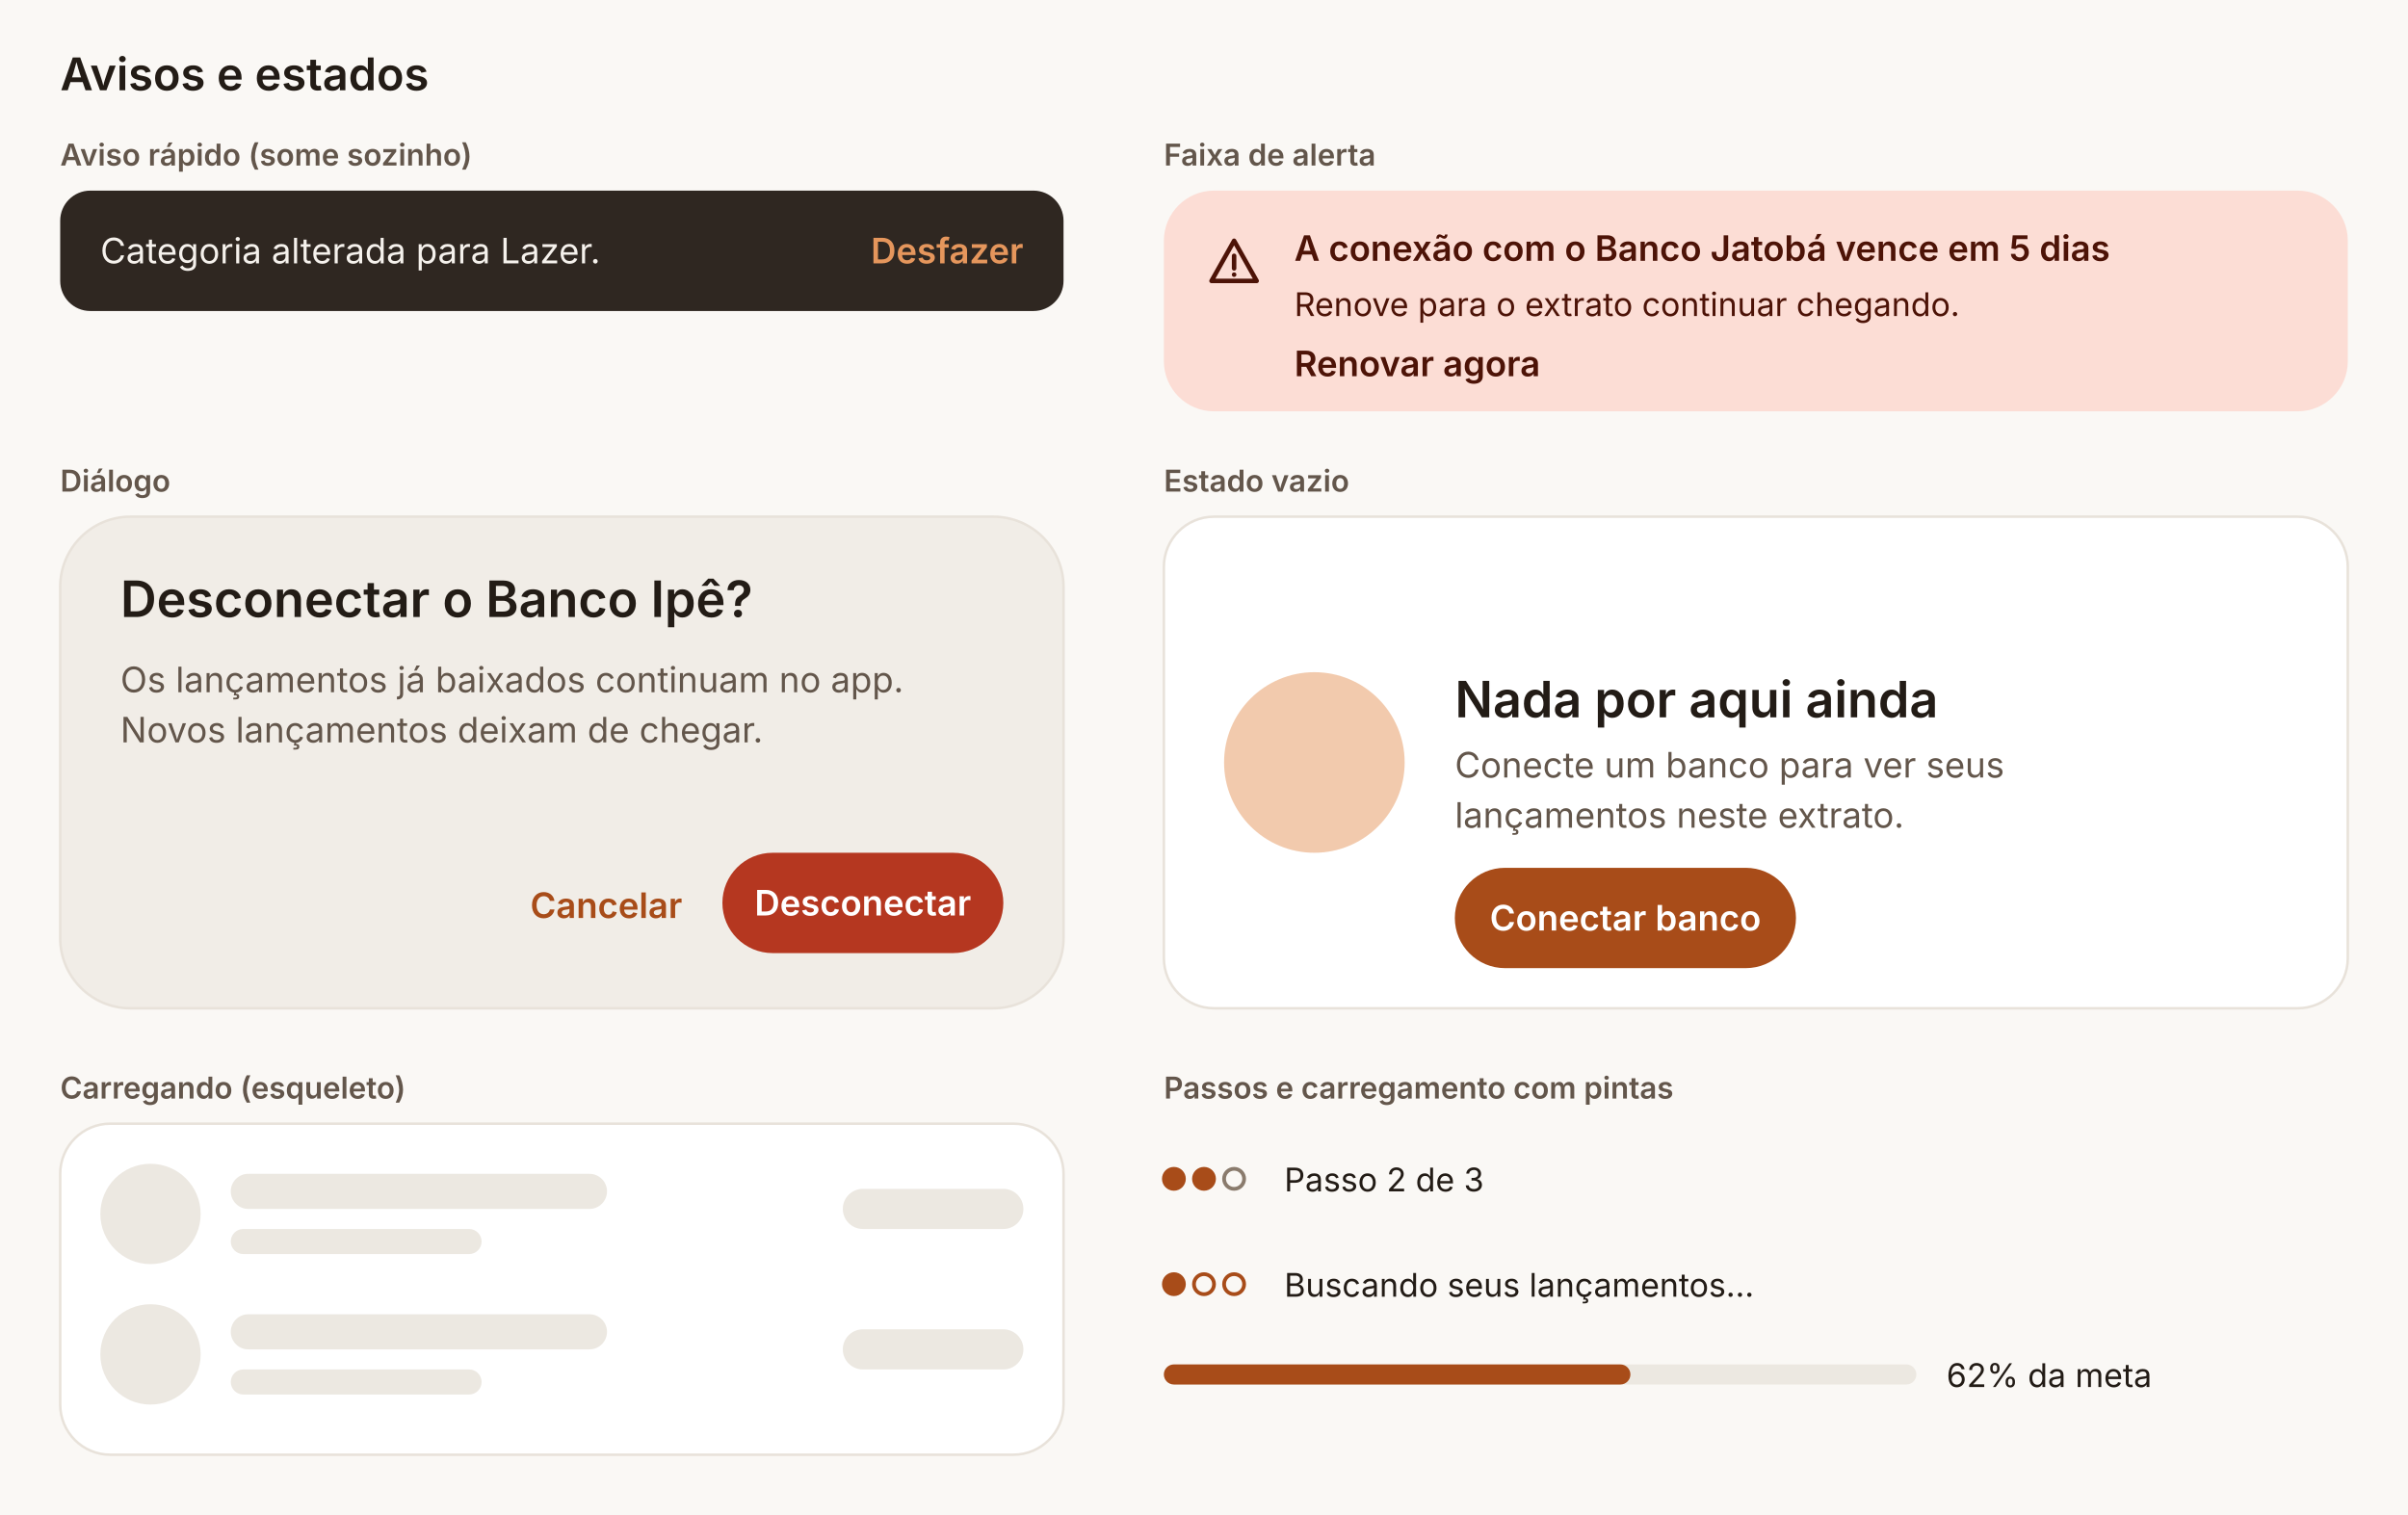
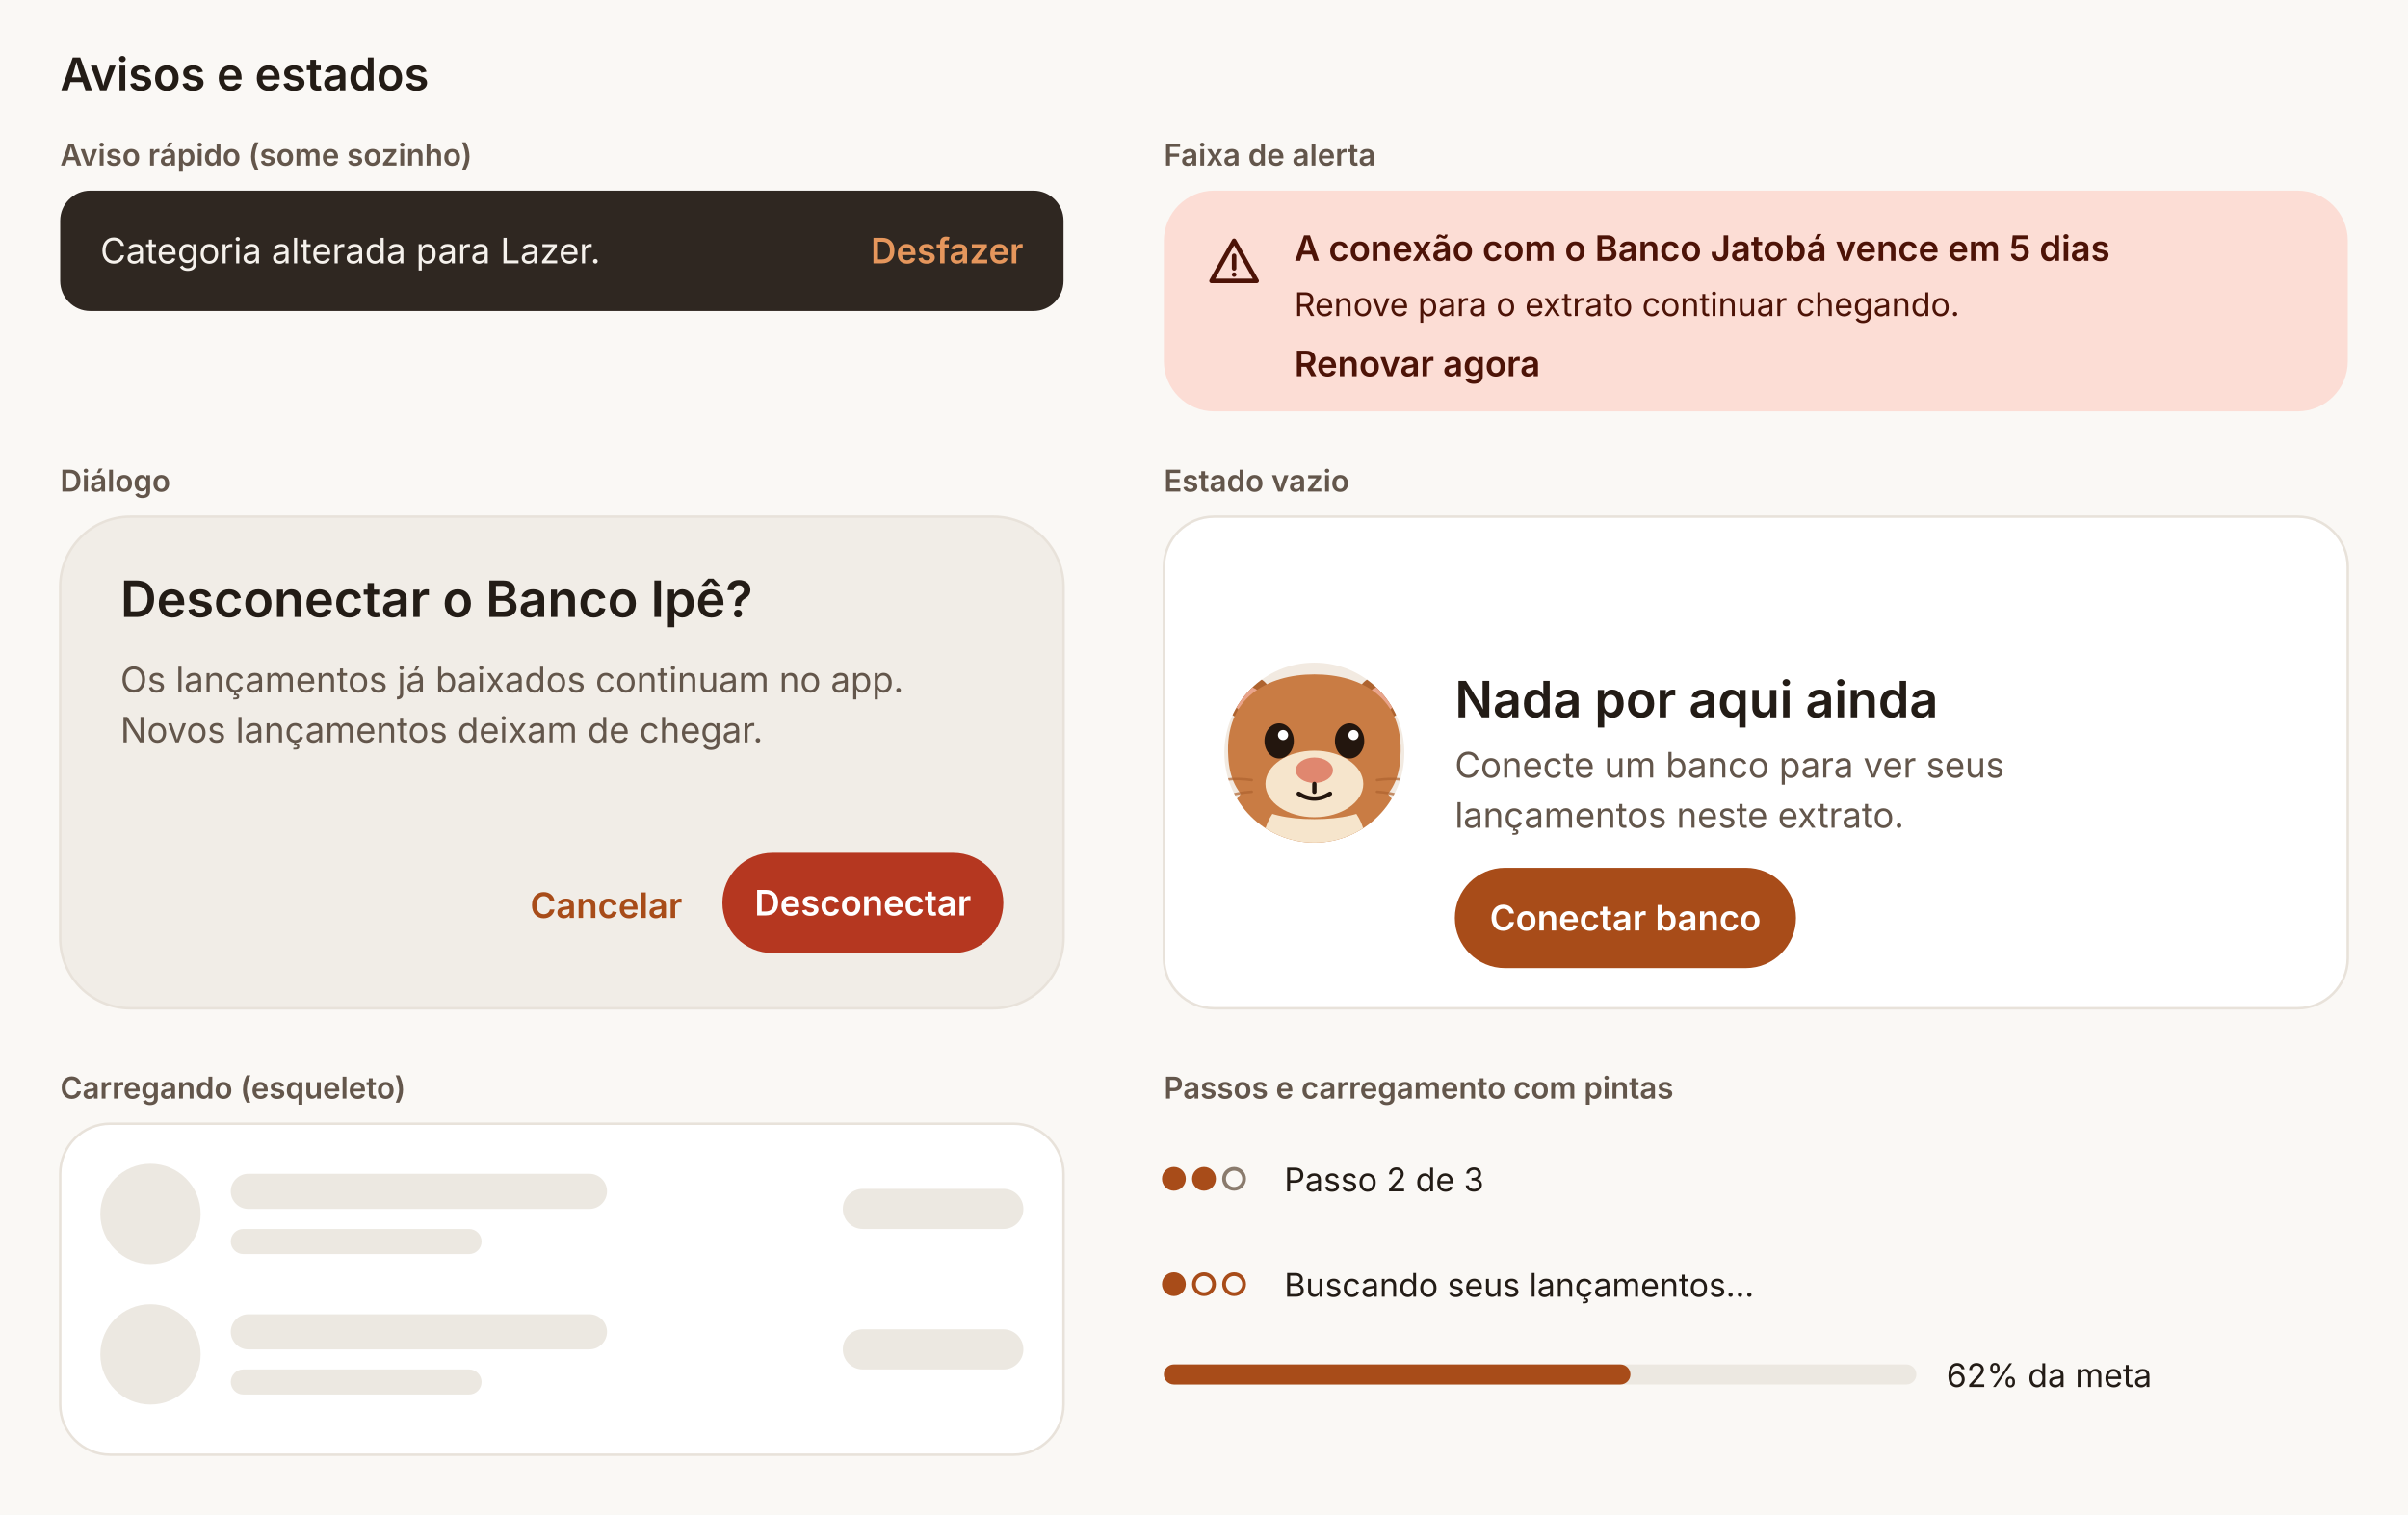
<svg xmlns="http://www.w3.org/2000/svg" viewBox="0 0 960 604" role="img" aria-labelledby="t">
  <rect width="960" height="604" fill="#FAF8F5" />
  <text x="24" y="36" font-family="'Plus Jakarta Sans', Inter, system-ui, sans-serif" font-size="18" font-weight="600" fill="#231C16" text-anchor="start">Avisos e estados</text>
  <text x="24" y="66" font-family="Inter, system-ui, -apple-system, sans-serif" font-size="12" font-weight="600" fill="#63564B" text-anchor="start">Aviso rápido (some sozinho)</text>
  <rect x="24" y="76" width="400" height="48" rx="12" fill="#2F2721" />
  <text x="40" y="105" font-family="Inter, system-ui, -apple-system, sans-serif" font-size="14" font-weight="400" fill="#F5F1EC" text-anchor="start">Categoria alterada para Lazer.</text>
  <text x="408" y="105" font-family="Inter, system-ui, -apple-system, sans-serif" font-size="14" font-weight="600" fill="#E5965C" text-anchor="end">Desfazer</text>
  <text x="464" y="66" font-family="Inter, system-ui, -apple-system, sans-serif" font-size="12" font-weight="600" fill="#63564B" text-anchor="start">Faixa de alerta</text>
  <rect x="464" y="76" width="472" height="88" rx="20" fill="#FCDDD5" />
  <path d="M12 4 3 20h18ZM12 10v5M12 17.5h.01" transform="translate(480 92) scale(1)" fill="none" stroke="#4D1307" stroke-width="1.8" stroke-linecap="round" stroke-linejoin="round" />
  <text x="516" y="104" font-family="Inter, system-ui, -apple-system, sans-serif" font-size="14" font-weight="600" fill="#4D1307" text-anchor="start">A conexão com o Banco Jatobá vence em 5 dias</text>
  <text x="516" y="126" font-family="Inter, system-ui, -apple-system, sans-serif" font-size="13" font-weight="400" fill="#4D1307" text-anchor="start">Renove para o extrato continuar chegando.</text>
  <text x="516" y="150" font-family="Inter, system-ui, -apple-system, sans-serif" font-size="14" font-weight="600" fill="#4D1307" text-anchor="start">Renovar agora</text>
  <text x="24" y="196" font-family="Inter, system-ui, -apple-system, sans-serif" font-size="12" font-weight="600" fill="#63564B" text-anchor="start">Diálogo</text>
  <rect x="24" y="206" width="400" height="196" rx="28" fill="#F1EDE7" stroke="#E8E2DA" stroke-width="1" />
  <text x="48" y="246" font-family="Inter, system-ui, -apple-system, sans-serif" font-size="20" font-weight="600" fill="#231C16" text-anchor="start">Desconectar o Banco Ipê?</text>
  <text x="48" y="276" font-family="Inter, system-ui, -apple-system, sans-serif" font-size="14" font-weight="400" fill="#63564B" text-anchor="start">Os lançamentos já baixados continuam no app.</text>
  <text x="48" y="296" font-family="Inter, system-ui, -apple-system, sans-serif" font-size="14" font-weight="400" fill="#63564B" text-anchor="start">Novos lançamentos deixam de chegar.</text>
  <text x="272" y="366" font-family="Inter, system-ui, -apple-system, sans-serif" font-size="14" font-weight="600" fill="#A84C19" text-anchor="end">Cancelar</text>
  <rect x="288" y="340" width="112" height="40" rx="20" fill="#B53720" />
  <text x="344" y="365" font-family="Inter, system-ui, -apple-system, sans-serif" font-size="14" font-weight="600" fill="#FFFFFF" text-anchor="middle">Desconectar</text>
  <text x="464" y="196" font-family="Inter, system-ui, -apple-system, sans-serif" font-size="12" font-weight="600" fill="#63564B" text-anchor="start">Estado vazio</text>
  <rect x="464" y="206" width="472" height="196" rx="20" fill="#FFFFFF" stroke="#E8E2DA" stroke-width="1" />
-   <circle cx="524" cy="304" r="36" fill="#E5965C" opacity="0.5" />
+   <g transform="translate(524 350) scale(0.78)">
+     <clipPath id="pacClip1">
+       <circle cx="0" cy="-64" r="46" />
+     </clipPath>
+     <circle cx="0" cy="-64" r="46" fill="#F2EAE1" />
+     <g clip-path="url(#pacClip1)">
+       <path d="M-46 0 C-50 -36 -38 -56 0 -56 C38 -56 50 -36 46 0 Z" fill="#C97C44" />
+       <ellipse cx="0" cy="-18" rx="26" ry="26" fill="#F6E5CC" />
+       <ellipse cx="-44" cy="-34" rx="5" ry="9" transform="rotate(-14 -44 -34)" fill="#F6E5CC" opacity="0.9" />
+       <ellipse cx="-35" cy="-14" rx="4.5" ry="8" transform="rotate(-8 -35 -14)" fill="#F6E5CC" opacity="0.88" />
+       <ellipse cx="44" cy="-34" rx="5" ry="9" transform="rotate(14 44 -34)" fill="#F6E5CC" opacity="0.9" />
+       <ellipse cx="35" cy="-14" rx="4.5" ry="8" transform="rotate(8 35 -14)" fill="#F6E5CC" opacity="0.88" />
+       <g transform="translate(0 6) rotate(0 0 -70)">
+         <ellipse cx="-34" cy="-98" rx="12" ry="11" transform="rotate(-22 -34 -98)" fill="#AE632F" />
+         <ellipse cx="-34" cy="-97" rx="7" ry="6.5" transform="rotate(-22 -34 -97)" fill="#E9A48B" />
+         <ellipse cx="34" cy="-98" rx="12" ry="11" transform="rotate(22 34 -98)" fill="#AE632F" />
+         <ellipse cx="34" cy="-97" rx="7" ry="6.5" transform="rotate(22 34 -97)" fill="#E9A48B" />
+         <path d="M-44 -68 C-46 -98 -24 -110 0 -110 C24 -110 46 -98 44 -68 C43 -46 28 -36 0 -36 C-28 -36 -43 -46 -44 -68 Z" fill="#C97C44" />
+         <ellipse cx="0" cy="-54" rx="25" ry="17" fill="#F6E5CC" />
+         <ellipse cx="0" cy="-61" rx="9.5" ry="6.5" fill="#E0876F" />
+         <path d="M0 -54 V-50 M-8 -49 Q0 -44 8 -49" fill="none" stroke="#23160E" stroke-width="2.2" stroke-linecap="round" />
+         <path d="M-32 -56 Q-46 -58 -56 -53 M-32 -50 Q-46 -49 -54 -43 M32 -56 Q46 -58 56 -53 M32 -50 Q46 -49 54 -43" fill="none" stroke="#AE632F" stroke-width="1.3" stroke-linecap="round" opacity="0.7" />
+         <ellipse cx="-18" cy="-76" rx="7.5" ry="9" fill="#23160E" />
+         <circle cx="-16" cy="-79" r="2.6" fill="#FFFFFF" />
+         <ellipse cx="18" cy="-76" rx="7.5" ry="9" fill="#23160E" />
+         <circle cx="20" cy="-79" r="2.6" fill="#FFFFFF" />
+       </g>
+     </g>
+   </g>
  <text x="580" y="286" font-family="'Plus Jakarta Sans', Inter, system-ui, sans-serif" font-size="20" font-weight="600" fill="#231C16" text-anchor="start">Nada por aqui ainda</text>
  <text x="580" y="310" font-family="Inter, system-ui, -apple-system, sans-serif" font-size="14" font-weight="400" fill="#63564B" text-anchor="start">Conecte um banco para ver seus</text>
  <text x="580" y="330" font-family="Inter, system-ui, -apple-system, sans-serif" font-size="14" font-weight="400" fill="#63564B" text-anchor="start">lançamentos neste extrato.</text>
  <rect x="580" y="346" width="136" height="40" rx="20" fill="#A84C19" />
  <text x="648" y="371" font-family="Inter, system-ui, -apple-system, sans-serif" font-size="14" font-weight="600" fill="#FFFFFF" text-anchor="middle">Conectar banco</text>
  <text x="24" y="438" font-family="Inter, system-ui, -apple-system, sans-serif" font-size="12" font-weight="600" fill="#63564B" text-anchor="start">Carregando (esqueleto)</text>
  <rect x="24" y="448" width="400" height="132" rx="20" fill="#FFFFFF" stroke="#E8E2DA" stroke-width="1" />
  <circle cx="60" cy="484" r="20" fill="#ECE8E1" />
  <rect x="92" y="468" width="150" height="14" rx="7" fill="#ECE8E1" />
  <rect x="92" y="490" width="100" height="10" rx="5" fill="#ECE8E1" />
  <rect x="336" y="474" width="72" height="16" rx="8" fill="#ECE8E1" />
  <circle cx="60" cy="540" r="20" fill="#ECE8E1" />
  <rect x="92" y="524" width="150" height="14" rx="7" fill="#ECE8E1" />
  <rect x="92" y="546" width="100" height="10" rx="5" fill="#ECE8E1" />
  <rect x="336" y="530" width="72" height="16" rx="8" fill="#ECE8E1" />
  <text x="464" y="438" font-family="Inter, system-ui, -apple-system, sans-serif" font-size="12" font-weight="600" fill="#63564B" text-anchor="start">Passos e carregamento com pintas</text>
  <circle cx="468" cy="470" r="4" fill="#A84C19" stroke="#A84C19" stroke-width="1.5" />
  <circle cx="480" cy="470" r="4" fill="#A84C19" stroke="#A84C19" stroke-width="1.5" />
  <circle cx="492" cy="470" r="4" fill="none" stroke="#8A7B6D" stroke-width="1.5" />
  <text x="512" y="475" font-family="Inter, system-ui, -apple-system, sans-serif" font-size="13" font-weight="400" fill="#231C16" text-anchor="start">Passo 2 de 3</text>
  <circle cx="468" cy="512" r="4" fill="#A84C19" stroke="#A84C19" stroke-width="1.5" />
  <circle cx="480" cy="512" r="4" fill="none" stroke="#A84C19" stroke-width="1.5" />
  <circle cx="492" cy="512" r="4" fill="none" stroke="#A84C19" stroke-width="1.5" />
  <text x="512" y="517" font-family="Inter, system-ui, -apple-system, sans-serif" font-size="13" font-weight="400" fill="#231C16" text-anchor="start">Buscando seus lançamentos…</text>
  <rect x="464" y="544" width="300" height="8" rx="4" fill="#ECE8E1" />
  <rect x="464" y="544" width="186" height="8" rx="4" fill="#A84C19" />
  <text x="776" y="553" font-family="Inter, system-ui, -apple-system, sans-serif" font-size="13" font-weight="400" fill="#231C16" text-anchor="start">62% da meta</text>
</svg>
